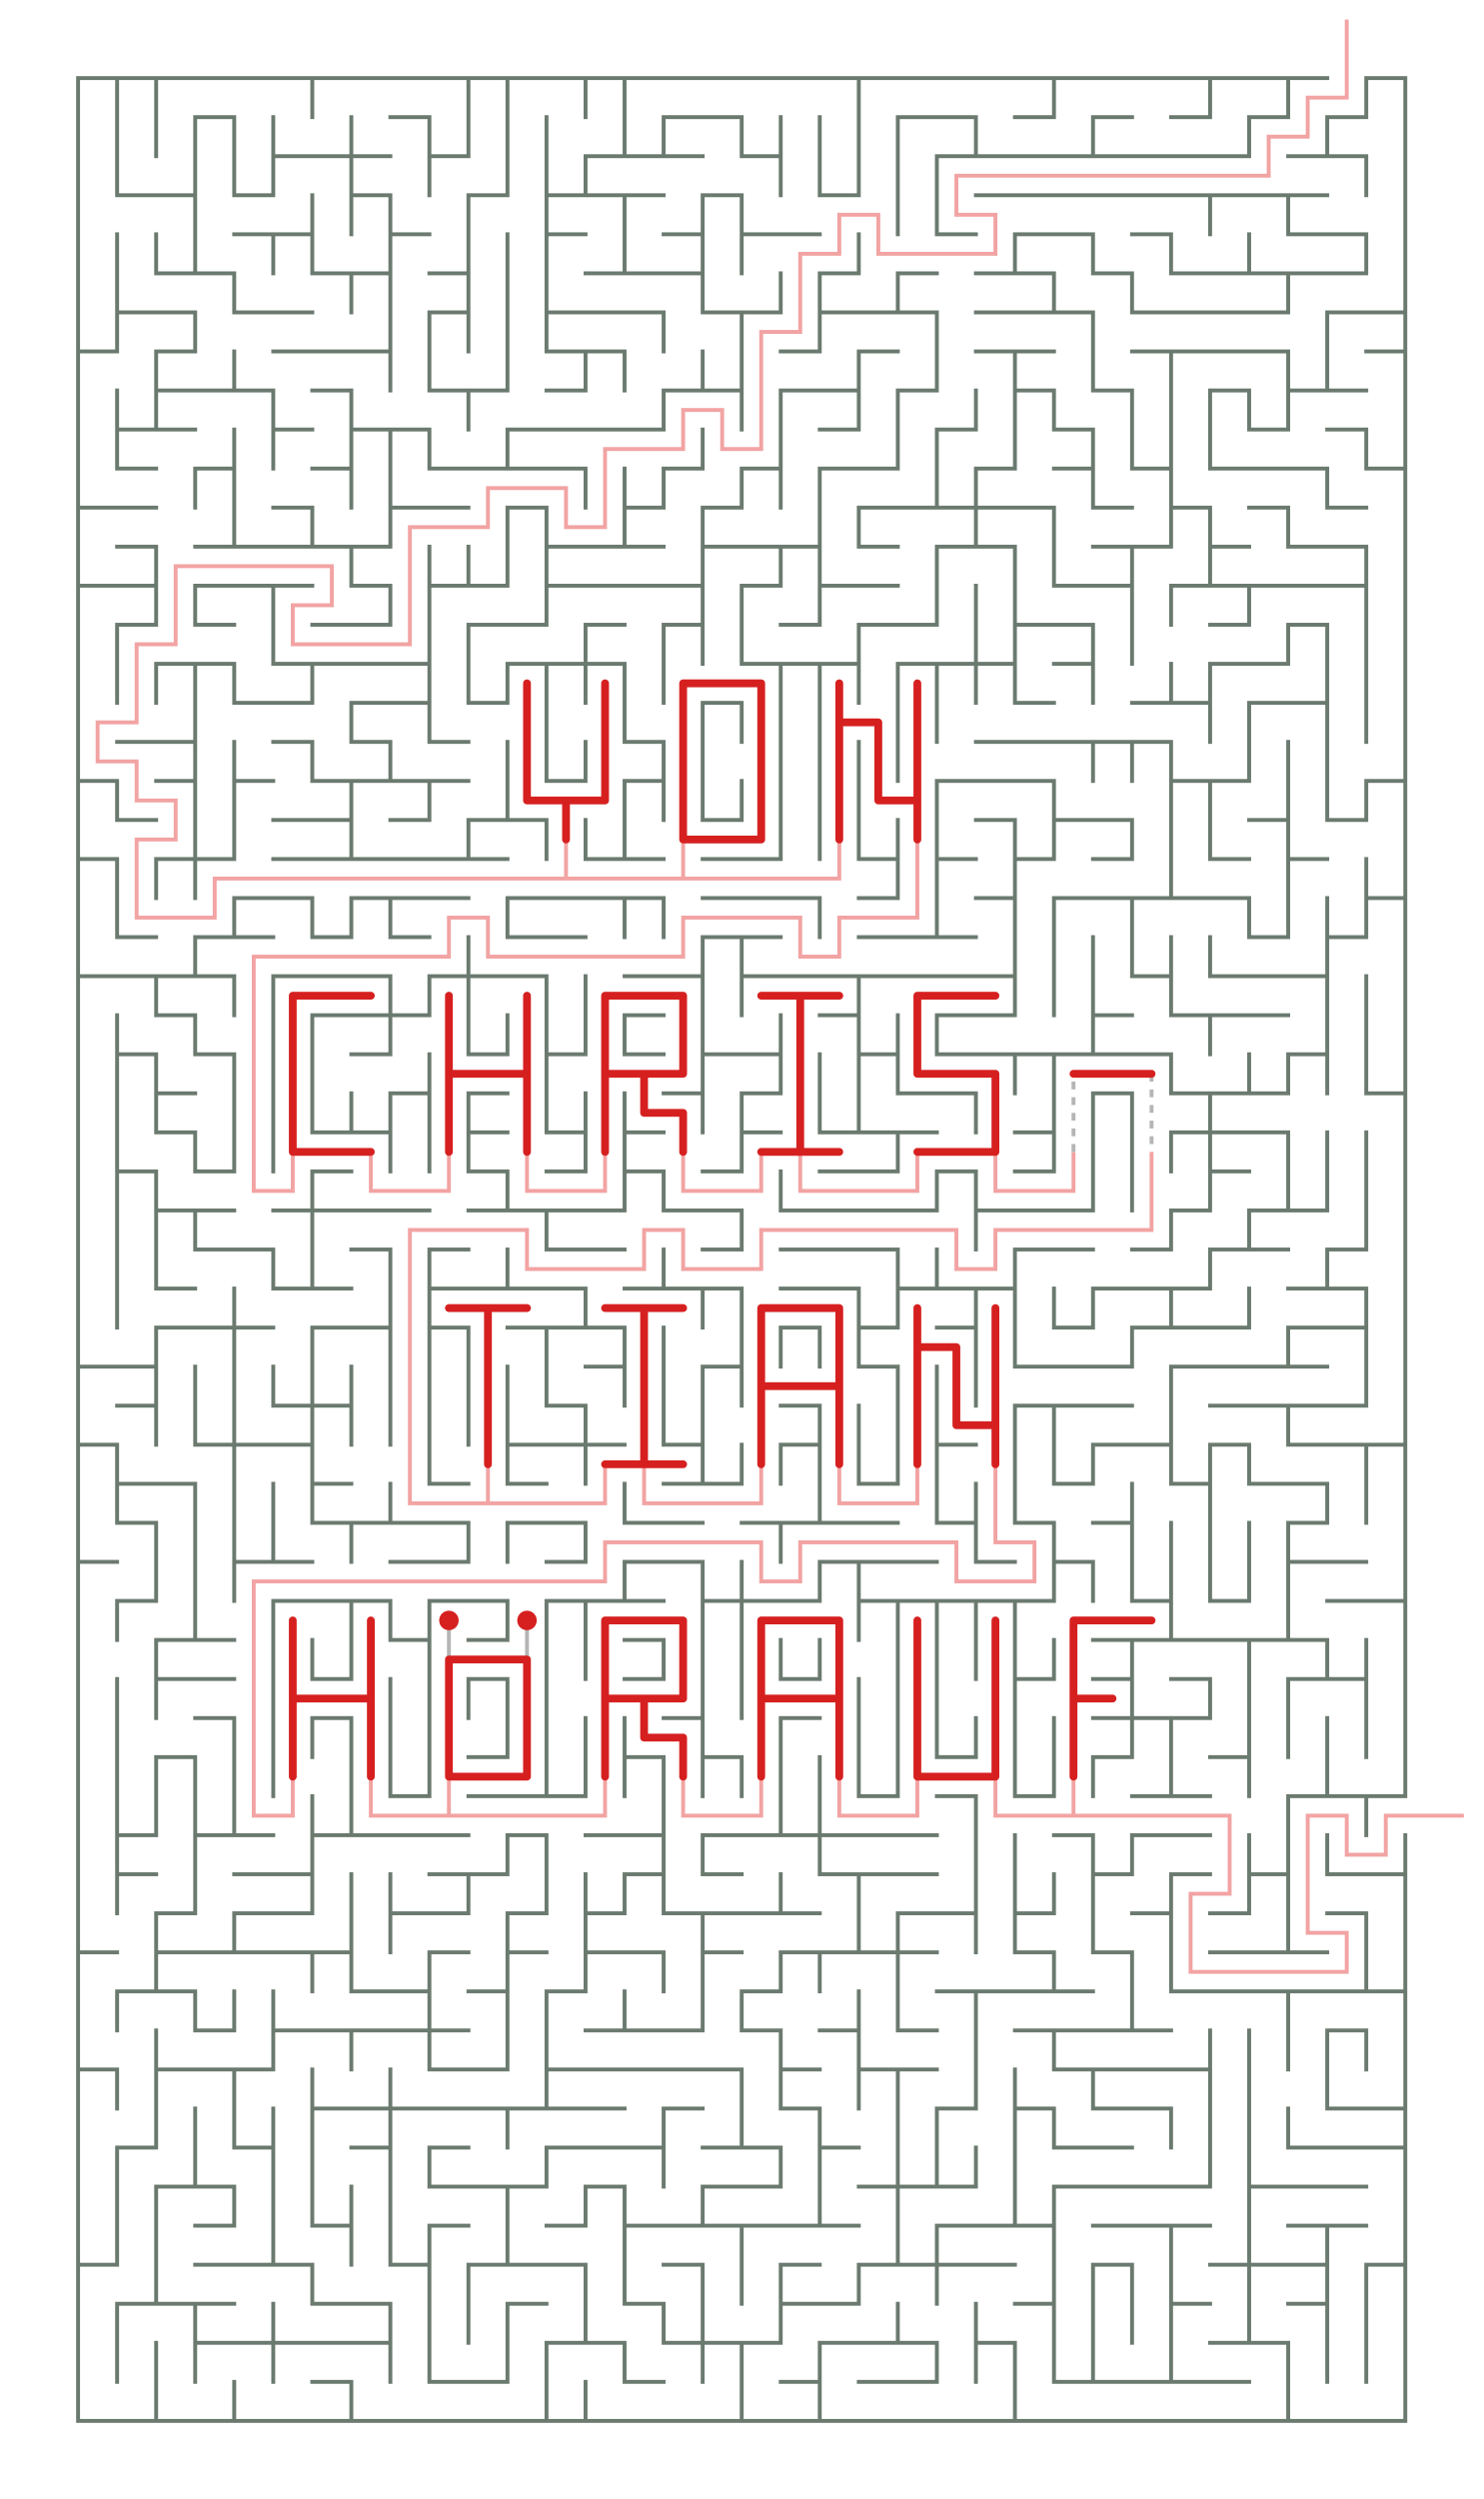
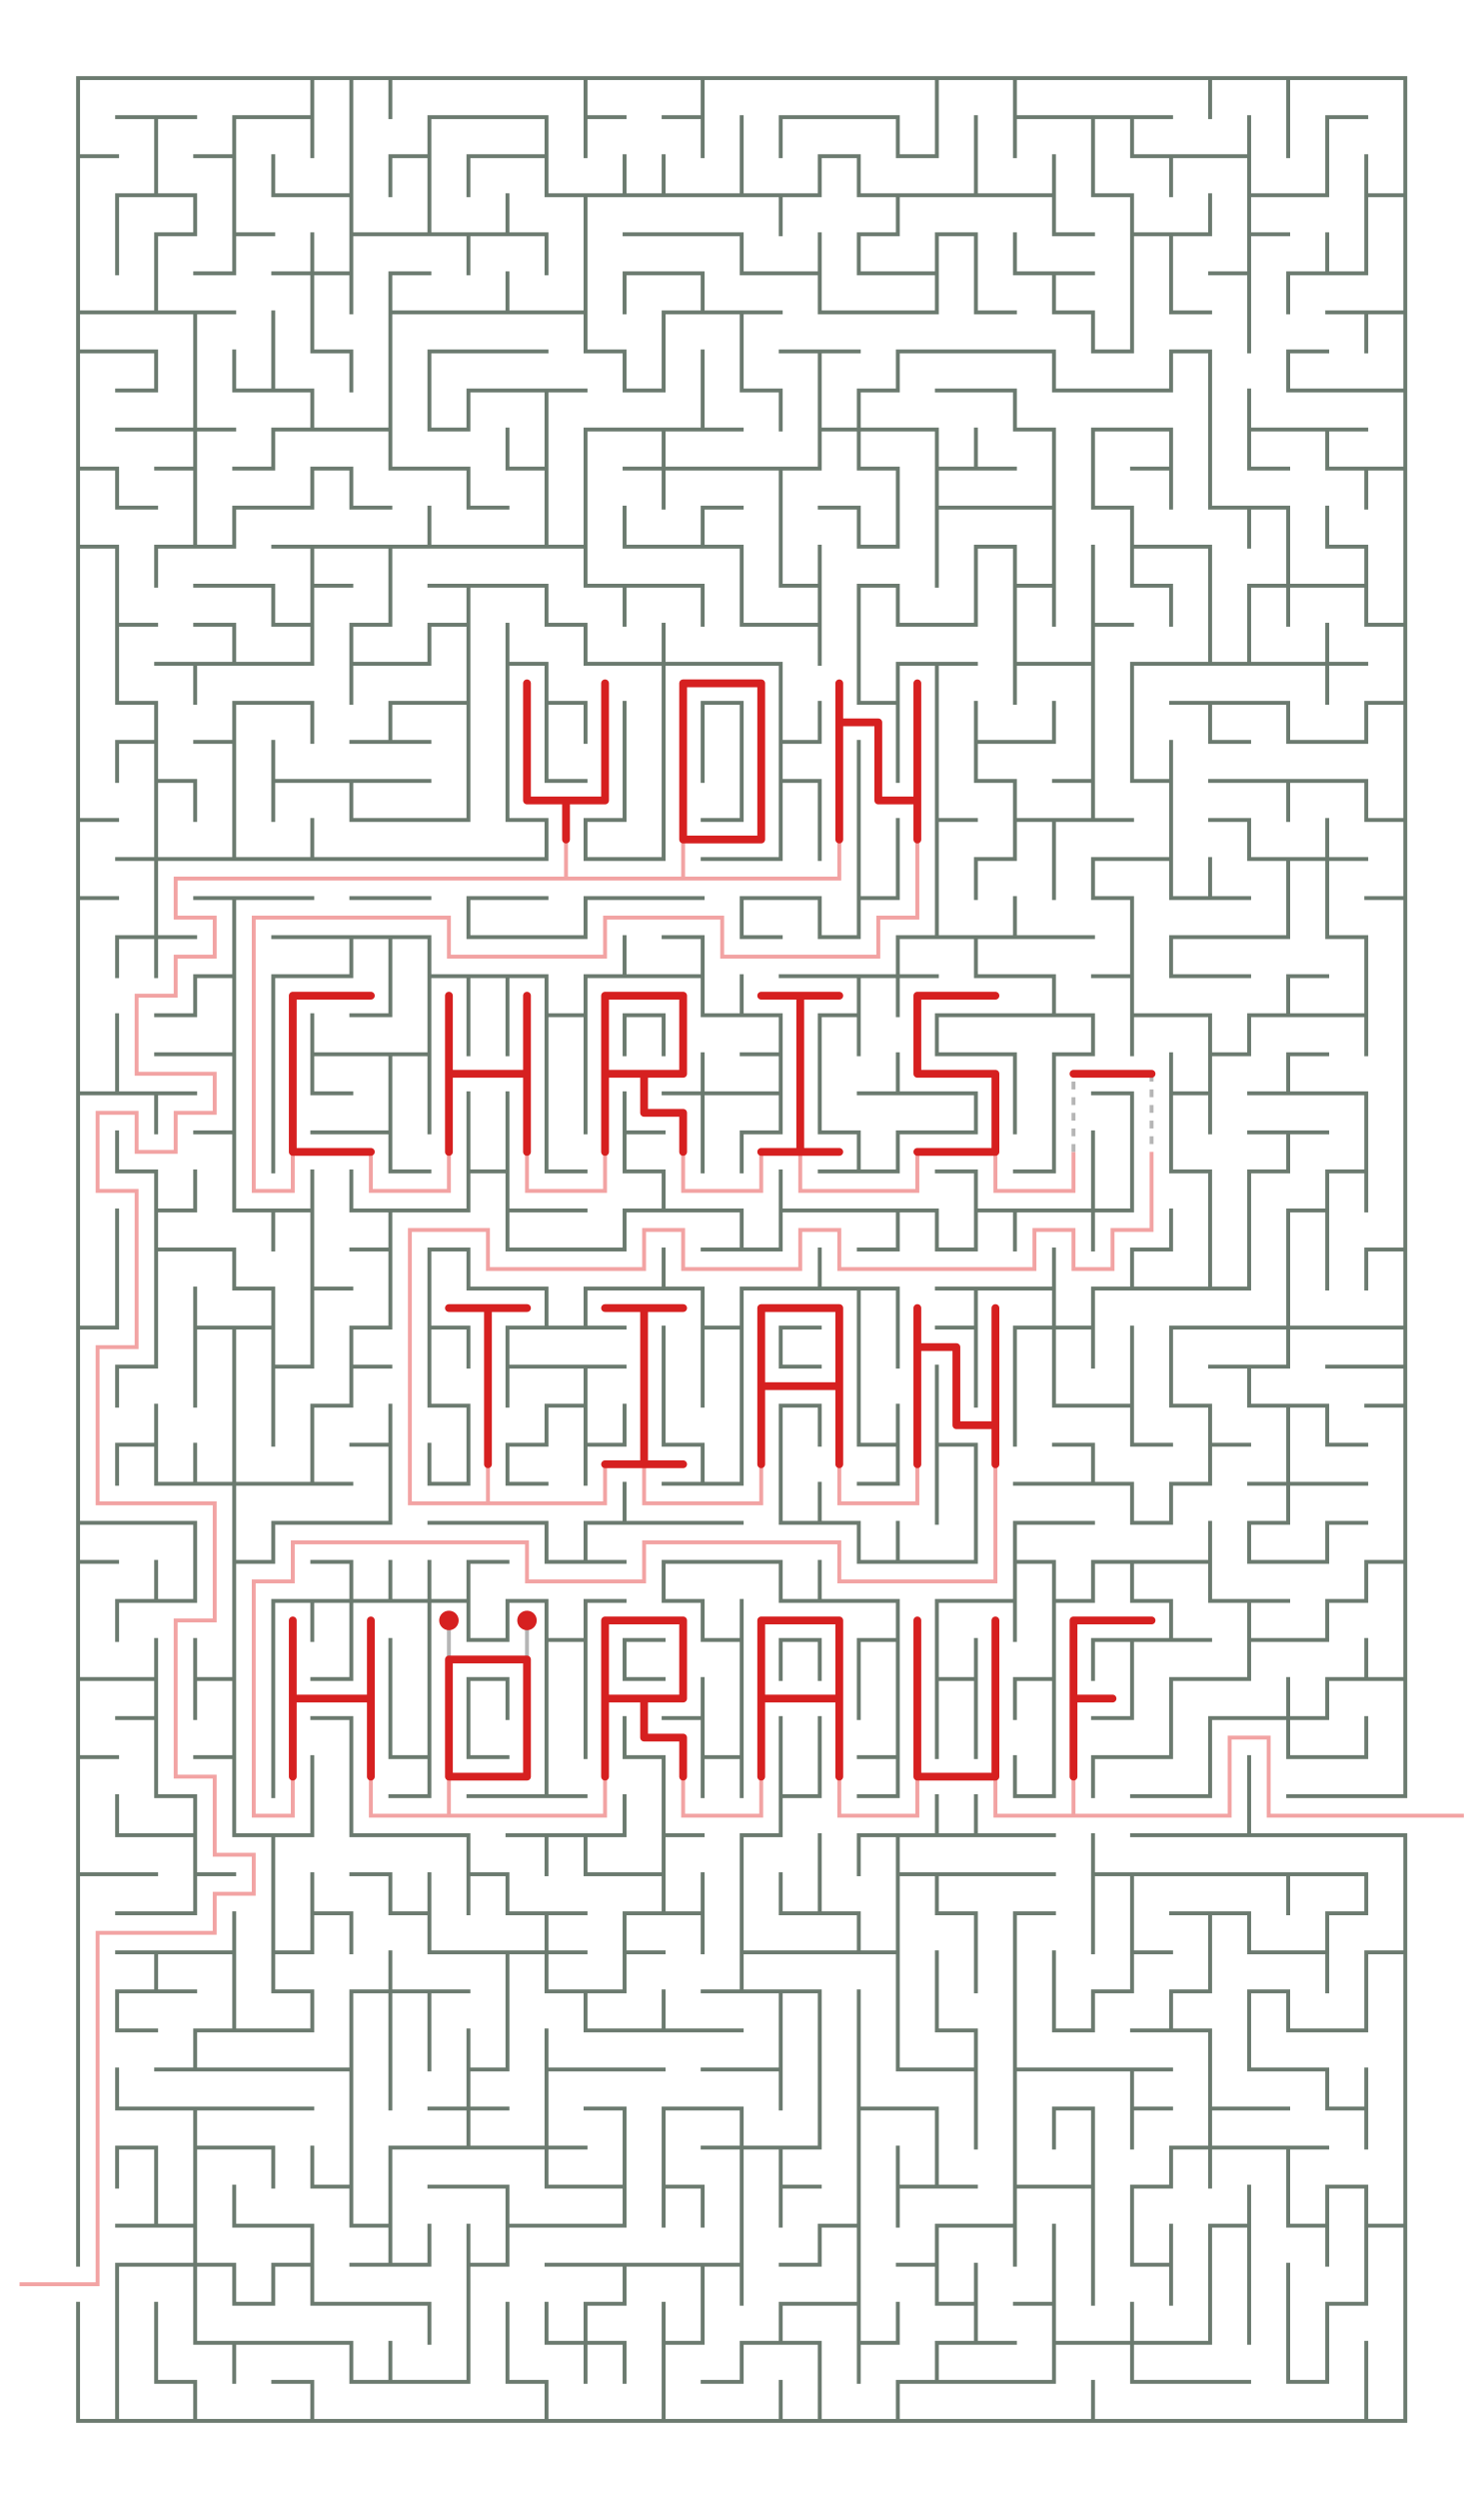
<svg xmlns="http://www.w3.org/2000/svg" viewBox="-20 -20 380 640" width="380" height="640">
  <style>
    .walls { fill: none; stroke: #6b7a6f; stroke-width: 1; stroke-linecap: square; }
    .connector { fill: none; stroke: #f2a3a3; stroke-width: 1; }
    .silent { fill: none; stroke: #b5b5b5; stroke-width: 1; stroke-dasharray: 2 2; }
    .letter { fill: none; stroke: #d62020; stroke-width: 2; stroke-linecap: round; stroke-linejoin: round; }
    .dot { fill: #d62020; }
  </style>
-   <path class="walls" d="M0 0h320M330 0h10M30 10h10M80 10h10M150 10h20M210 10h20M240 10h10M260 10h10M280 10h10M300 10h10M320 10h10M50 20h30M90 20h10M130 20h30M170 20h10M220 20h80M310 20h20M10 30h20M40 30h10M70 30h10M100 30h10M120 30h30M160 30h10M190 30h10M230 30h90M40 40h20M80 40h10M120 40h10M150 40h10M170 40h20M220 40h10M240 40h20M270 40h10M310 40h20M20 50h20M60 50h20M90 50h10M130 50h30M190 50h10M210 50h10M230 50h20M260 50h10M280 50h50M10 60h20M40 60h20M90 60h10M120 60h30M160 60h20M190 60h30M230 60h30M270 60h40M320 60h20M0 70h10M20 70h10M50 70h30M120 70h20M180 70h10M200 70h10M230 70h20M270 70h40M330 70h10M20 80h30M60 80h10M90 80h20M120 80h10M150 80h20M180 80h20M210 80h10M240 80h10M260 80h10M290 80h10M310 80h20M10 90h20M50 90h10M70 90h20M110 90h40M190 90h10M220 90h10M250 90h10M300 90h10M320 90h10M10 100h10M30 100h10M60 100h10M90 100h40M150 100h10M170 100h10M190 100h20M230 100h10M250 100h10M270 100h10M290 100h30M330 100h10M0 110h20M50 110h10M80 110h20M110 110h10M140 110h10M160 110h10M200 110h50M260 110h10M280 110h10M300 110h10M320 110h10M10 120h10M30 120h50M120 120h30M160 120h30M200 120h10M220 120h20M260 120h20M290 120h10M310 120h20M0 130h20M30 130h30M70 130h10M90 130h20M120 130h40M170 130h10M190 130h20M250 130h20M280 130h50M10 140h10M30 140h10M60 140h20M100 140h20M130 140h10M150 140h10M180 140h10M200 140h20M240 140h20M290 140h10M310 140h10M20 150h20M50 150h40M110 150h30M170 150h30M210 150h30M250 150h10M290 150h20M40 160h20M70 160h20M100 160h10M160 160h10M240 160h10M270 160h20M300 160h20M10 170h20M50 170h10M70 170h10M90 170h10M140 170h10M230 170h50M0 180h10M20 180h10M40 180h10M60 180h40M120 180h10M140 180h10M220 180h30M280 180h20M330 180h10M10 190h10M50 190h20M80 190h10M100 190h20M160 190h10M230 190h10M250 190h20M300 190h10M320 190h10M0 200h10M20 200h20M50 200h60M130 200h20M160 200h20M200 200h10M220 200h10M240 200h10M260 200h10M290 200h10M310 200h10M40 210h20M70 210h30M110 210h40M160 210h30M200 210h10M230 210h10M250 210h50M330 210h10M10 220h10M30 220h20M60 220h10M80 220h10M110 220h20M160 220h20M200 220h30M300 220h10M320 220h10M0 230h40M50 230h30M90 230h30M140 230h20M170 230h70M270 230h10M290 230h30M20 240h10M60 240h30M140 240h10M190 240h10M220 240h20M260 240h10M280 240h30M10 250h10M30 250h10M70 250h10M100 250h10M120 250h10M140 250h10M160 250h20M200 250h10M220 250h60M310 250h10M20 260h10M80 260h10M100 260h10M150 260h10M170 260h10M210 260h20M260 260h10M280 260h30M330 260h10M20 270h10M60 270h20M100 270h10M120 270h10M140 270h10M170 270h10M190 270h30M240 270h10M280 270h30M10 280h10M30 280h10M60 280h10M100 280h10M120 280h10M140 280h10M160 280h10M190 280h20M220 280h10M240 280h10M290 280h10M20 290h20M50 290h40M100 290h40M150 290h20M180 290h40M230 290h30M280 290h10M300 290h20M30 300h20M70 300h10M90 300h10M120 300h20M160 300h10M180 300h30M240 300h20M270 300h10M290 300h20M320 300h10M20 310h10M50 310h20M90 310h40M140 310h30M180 310h20M210 310h30M260 310h30M310 310h20M20 320h30M60 320h20M90 320h10M110 320h30M180 320h10M200 320h10M220 320h10M250 320h10M270 320h30M310 320h20M0 330h20M130 330h10M160 330h10M200 330h10M240 330h30M280 330h40M10 340h10M50 340h20M120 340h10M180 340h10M240 340h30M290 340h40M0 350h10M30 350h30M110 350h30M150 350h10M180 350h10M220 350h10M260 350h20M290 350h10M310 350h30M10 360h20M60 360h10M90 360h10M110 360h10M150 360h20M200 360h10M250 360h10M280 360h10M300 360h20M10 370h10M60 370h40M110 370h20M140 370h20M170 370h40M220 370h10M240 370h10M260 370h10M310 370h10M0 380h10M40 380h20M80 380h20M120 380h10M140 380h20M190 380h30M230 380h10M250 380h10M310 380h20M10 390h10M50 390h30M90 390h20M120 390h30M160 390h30M200 390h50M270 390h10M290 390h10M320 390h20M20 400h20M80 400h10M100 400h10M140 400h10M260 400h60M20 410h20M60 410h10M100 410h10M140 410h10M180 410h10M240 410h10M260 410h10M280 410h10M310 410h20M30 420h10M60 420h10M150 420h10M180 420h10M260 420h30M20 430h10M100 430h10M140 430h10M160 430h10M220 430h10M260 430h10M290 430h10M80 440h10M100 440h30M200 440h10M220 440h10M240 440h10M270 440h20M310 440h30M10 450h10M30 450h20M60 450h40M110 450h10M130 450h20M160 450h60M250 450h10M270 450h20M10 460h10M40 460h20M90 460h20M140 460h10M160 460h10M190 460h30M260 460h10M280 460h10M300 460h10M320 460h20M20 470h10M40 470h20M80 470h20M110 470h10M130 470h10M150 470h40M210 470h20M240 470h10M270 470h10M290 470h10M320 470h10M0 480h10M20 480h50M90 480h10M110 480h10M130 480h20M160 480h10M180 480h40M240 480h10M260 480h10M290 480h30M10 490h20M70 490h20M100 490h10M120 490h10M170 490h10M220 490h40M280 490h60M30 500h10M50 500h50M130 500h30M170 500h10M190 500h10M210 500h10M240 500h40M320 500h10M0 510h10M20 510h30M90 510h20M120 510h50M180 510h10M200 510h20M250 510h40M60 520h80M150 520h10M180 520h10M220 520h10M240 520h10M260 520h20M320 520h20M10 530h10M40 530h10M70 530h10M90 530h10M120 530h30M160 530h20M190 530h10M250 530h20M310 530h30M20 540h20M90 540h30M130 540h10M160 540h20M200 540h30M250 540h40M300 540h30M30 550h10M60 550h10M90 550h10M120 550h10M140 550h60M220 550h30M260 550h30M310 550h20M0 560h10M30 560h30M80 560h10M100 560h30M150 560h10M180 560h10M200 560h40M260 560h10M290 560h30M330 560h10M10 570h30M60 570h20M110 570h10M140 570h10M180 570h20M240 570h10M280 570h10M310 570h10M30 580h50M120 580h20M150 580h30M190 580h30M230 580h10M290 580h20M60 590h10M90 590h20M140 590h10M180 590h10M200 590h20M250 590h50M0 600h340M0 0v600M10 0v30M10 40v30M10 80v20M10 140v20M10 180v10M10 200v20M10 240v80M10 350v20M10 390v10M10 410v60M10 490v10M10 510v10M10 530v30M10 570v20M20 0v20M20 40v10M20 70v20M20 120v20M20 150v10M20 200v10M20 230v10M20 250v20M20 280v30M20 320v30M20 370v20M20 400v20M20 430v20M20 470v20M20 500v30M20 540v30M20 580v20M30 10v40M30 60v10M30 100v10M30 130v10M30 150v60M30 220v10M30 240v10M30 270v10M30 290v10M30 330v20M30 360v40M30 430v40M30 490v10M30 520v20M30 570v20M40 10v20M40 50v10M40 70v10M40 90v30M40 150v10M40 170v30M40 210v10M40 230v10M40 250v30M40 310v80M40 420v30M40 470v10M40 490v10M40 510v20M40 540v10M40 590v10M50 10v20M50 40v10M50 80v20M50 130v20M50 230v50M50 300v10M50 330v10M50 360v20M50 390v50M50 490v20M50 520v40M50 570v20M60 0v10M60 30v20M60 110v10M60 150v10M60 170v10M60 210v10M60 240v30M60 280v30M60 320v50M60 400v10M60 420v10M60 440v30M60 480v10M60 510v40M60 560v10M70 10v30M70 50v10M70 80v30M70 120v10M70 160v10M70 180v20M70 210v10M70 260v10M70 330v20M70 370v10M70 390v20M70 420v30M70 460v30M70 500v10M70 540v20M70 590v10M80 30v50M80 90v30M80 130v10M80 170v10M80 210v10M80 230v20M80 260v20M80 300v50M80 360v10M80 390v10M80 410v30M80 460v20M80 510v50M80 570v20M90 10v20M90 60v20M90 90v10M90 120v50M90 180v10M90 230v10M90 250v30M90 300v60M90 390v50M90 480v30M90 530v10M90 550v40M100 0v20M100 30v40M100 80v10M100 120v10M100 140v20M100 190v10M100 220v30M100 260v20M100 320v30M100 370v10M100 410v10M100 460v10M100 560v20M110 0v30M110 40v40M110 90v10M110 110v20M110 150v10M110 170v20M110 210v10M110 240v10M110 280v10M110 300v10M110 330v30M110 370v10M110 390v10M110 410v20M110 450v10M110 470v40M110 520v10M110 540v20M110 570v20M120 10v60M120 110v30M120 150v30M120 190v10M120 230v40M120 290v10M120 320v20M120 390v50M120 450v20M120 490v30M120 530v10M120 580v20M130 0v10M130 20v10M130 70v10M130 100v10M130 140v20M130 170v10M130 190v10M130 230v20M130 260v20M130 310v10M130 340v20M130 370v10M130 390v20M130 420v20M130 460v30M130 540v10M130 560v20M130 590v10M140 0v20M140 30v20M140 70v10M140 100v20M140 150v20M140 180v20M140 210v10M140 240v10M140 260v30M140 320v20M140 360v10M140 380v10M140 420v20M140 460v10M140 490v10M140 540v30M140 580v10M150 10v10M150 60v10M150 80v10M150 100v10M150 140v20M150 170v20M150 210v10M150 280v10M150 300v10M150 320v30M150 400v10M150 430v40M150 480v10M150 520v20M150 570v10M160 30v30M160 70v10M160 90v10M160 110v40M160 160v30M160 220v50M160 310v10M160 330v30M160 380v60M160 450v10M160 470v30M160 540v10M160 560v30M170 10v10M170 30v20M170 60v30M170 100v10M170 130v20M170 160v10M170 180v10M170 220v20M170 260v20M170 290v10M170 310v30M170 350v10M170 380v40M170 430v10M170 490v10M170 510v20M170 550v20M170 580v20M180 10v20M180 50v10M180 80v30M180 120v10M180 150v50M180 240v20M180 280v10M180 320v10M180 350v10M180 370v10M180 400v10M180 420v30M180 460v10M180 480v10M180 500v20M180 530v10M180 560v20M190 10v20M190 50v20M190 100v40M190 150v50M190 210v10M190 250v20M190 320v10M190 340v30M190 380v10M190 400v10M190 430v30M190 480v10M190 520v30M190 580v20M200 0v30M200 40v10M200 70v20M200 110v10M200 140v20M200 170v30M200 230v40M200 310v20M200 340v20M200 380v20M200 410v30M200 460v20M200 490v30M200 560v10M210 10v30M210 50v10M210 80v20M210 150v30M210 190v20M210 240v20M210 270v10M210 300v20M210 330v30M210 390v50M210 470v30M210 510v50M210 570v10M220 20v20M220 60v20M220 90v20M220 120v20M220 150v20M220 180v40M220 240v10M220 280v10M220 300v10M220 330v40M220 390v40M220 520v20M220 550v20M220 580v10M230 10v10M230 80v10M230 100v20M230 130v30M230 260v10M230 280v20M230 310v30M230 360v20M230 390v20M230 420v10M230 440v40M230 490v30M230 530v10M230 570v20M240 40v10M240 70v30M240 120v40M240 190v50M240 250v10M240 300v30M240 340v30M240 390v50M240 450v30M240 510v40M240 580v20M250 0v10M250 50v10M250 80v10M250 110v20M250 180v20M250 210v30M250 250v30M250 310v10M250 340v20M250 370v20M250 400v10M250 420v20M250 460v10M250 480v10M250 500v10M250 520v10M250 540v50M260 10v10M260 40v10M260 60v20M260 90v20M260 140v20M260 170v10M260 220v30M260 260v30M260 310v10M260 350v10M260 380v10M260 430v10M260 450v30M260 510v10M260 560v30M270 50v10M270 80v20M270 120v30M270 170v10M270 190v10M270 210v20M270 260v30M270 320v10M270 360v30M270 400v30M270 450v10M270 480v20M270 560v20M280 40v10M280 70v50M280 130v10M280 150v10M280 170v40M280 220v20M280 250v10M280 270v10M280 290v10M280 310v10M280 330v30M280 370v30M280 420v20M280 460v30M280 520v10M280 550v40M290 0v10M290 30v10M290 80v20M290 110v20M290 150v20M290 180v20M290 220v10M290 240v10M290 260v30M290 300v10M290 350v40M290 410v10M290 500v40M300 10v10M300 40v10M300 80v10M300 130v10M300 160v20M300 210v10M300 250v10M300 290v10M300 310v10M300 350v10M300 370v20M300 400v40M300 450v20M300 500v80M310 0v10M310 30v10M310 50v10M310 70v20M310 110v10M310 140v10M310 170v50M310 250v10M310 270v20M310 320v10M310 340v10M310 370v30M310 410v20M310 440v40M310 490v20M310 520v10M310 580v20M320 10v10M320 60v20M320 100v10M320 140v50M320 210v50M320 270v20M320 300v10M320 360v10M320 400v10M320 420v20M320 450v10M320 500v20M320 550v40M330 0v10M330 20v10M330 40v10M330 90v10M330 120v50M330 180v10M330 200v20M330 230v30M330 270v30M330 310v30M330 350v20M330 400v30M330 440v10M330 470v20M330 500v10M330 560v30M340 0v440M340 450v150" />
-   <path class="connector" d="M325 -15L325 -5L325 5L315 5L315 15L305 15L305 25L295 25L285 25L275 25L265 25L255 25L245 25L235 25L225 25L225 35L235 35L235 45L225 45L215 45L205 45L205 35L195 35L195 45L185 45L185 55L185 65L175 65L175 75L175 85L175 95L165 95L165 85L155 85L155 95L145 95L135 95L135 105L135 115L125 115L125 105L115 105L105 105L105 115L95 115L85 115L85 125L85 135L85 145L75 145L65 145L55 145L55 135L65 135L65 125L55 125L45 125L35 125L25 125L25 135L25 145L15 145L15 155L15 165L5 165L5 175L15 175L15 185L25 185L25 195L15 195L15 205L15 215L25 215L35 215L35 205L45 205L55 205L65 205L75 205L85 205L95 205L105 205L115 205L125 205L125 195M125 195L125 205L135 205L145 205L155 205L155 195M155 195L155 205L165 205L175 205L185 205L195 205L195 195M215 195L215 205L215 215L205 215L195 215L195 225L185 225L185 215L175 215L165 215L155 215L155 225L145 225L135 225L125 225L115 225L105 225L105 215L95 215L95 225L85 225L75 225L65 225L55 225L45 225L45 235L45 245L45 255L45 265L45 275L45 285L55 285L55 275M75 275L75 285L85 285L95 285L95 275M115 275L115 285L125 285L135 285L135 275M155 275L155 285L165 285L175 285L175 275M185 275L185 285L195 285L205 285L215 285L215 275M235 275L235 285L245 285L255 285L255 275M275 275L275 285L275 295L265 295L255 295L245 295L235 295L235 305L225 305L225 295L215 295L205 295L195 295L185 295L175 295L175 305L165 305L155 305L155 295L145 295L145 305L135 305L125 305L115 305L115 295L105 295L95 295L85 295L85 305L85 315L85 325L85 335L85 345L85 355L85 365L95 365L105 365L105 355M105 355L105 365L115 365L125 365L135 365L135 355M145 355L145 365L155 365L165 365L175 365L175 355M195 355L195 365L205 365L215 365L215 355M235 355L235 365L235 375L245 375L245 385L235 385L225 385L225 375L215 375L205 375L195 375L185 375L185 385L175 385L175 375L165 375L155 375L145 375L135 375L135 385L125 385L115 385L105 385L95 385L85 385L75 385L65 385L55 385L45 385L45 395L45 405L45 415L45 425L45 435L45 445L55 445L55 435M75 435L75 445L85 445L95 445L95 435M95 435L95 445L105 445L115 445L125 445L135 445L135 435M155 435L155 445L165 445L175 445L175 435M195 435L195 445L205 445L215 445L215 435M235 435L235 445L245 445L255 445L255 435M255 435L255 445L265 445L275 445L285 445L295 445L295 455L295 465L285 465L285 475L285 485L295 485L305 485L315 485L325 485L325 475L315 475L315 465L315 455L315 445L325 445L325 455L335 455L335 445L345 445L355 445" />
+   <path class="walls" d="M0 0h340M10 10h20M40 10h20M90 10h30M130 10h10M150 10h10M180 10h30M240 10h40M320 10h10M0 20h10M30 20h10M80 20h10M100 20h20M190 20h10M210 20h10M270 20h30M10 30h20M50 30h20M120 30h70M200 30h50M260 30h10M300 30h20M330 30h10M20 40h10M40 40h10M70 40h50M140 40h30M200 40h10M220 40h10M250 40h10M270 40h20M300 40h10M30 50h10M50 50h20M80 50h10M140 50h20M170 50h20M200 50h20M240 50h20M290 50h10M310 50h20M0 60h40M80 60h50M150 60h30M190 60h30M230 60h10M250 60h10M280 60h10M320 60h20M0 70h20M60 70h10M90 70h30M130 70h10M180 70h20M210 70h40M260 70h10M280 70h10M310 70h10M10 80h10M40 80h20M100 80h30M140 80h10M170 80h10M200 80h10M220 80h20M250 80h30M310 80h30M10 90h30M50 90h30M90 90h10M130 90h40M190 90h30M240 90h10M260 90h20M300 90h30M0 100h10M20 100h10M40 100h10M60 100h10M80 100h20M110 100h10M140 100h50M200 100h10M220 100h20M270 100h10M300 100h10M320 100h20M10 110h10M40 110h20M70 110h10M100 110h10M160 110h10M190 110h10M220 110h30M260 110h10M290 110h20M0 120h10M20 120h20M50 120h80M140 120h30M200 120h10M230 120h10M270 120h20M320 120h10M30 130h20M60 130h10M90 130h30M130 130h30M180 130h10M200 130h10M240 130h10M270 130h10M300 130h30M10 140h10M30 140h10M50 140h10M70 140h10M90 140h10M120 140h10M170 140h20M210 140h20M260 140h10M330 140h10M20 150h40M70 150h20M110 150h10M130 150h50M210 150h20M240 150h20M270 150h60M10 160h10M40 160h20M80 160h20M120 160h10M160 160h10M200 160h10M280 160h30M330 160h10M10 170h10M30 170h10M70 170h20M180 170h10M230 170h20M290 170h10M310 170h20M20 180h10M50 180h40M120 180h10M180 180h10M230 180h10M250 180h10M270 180h10M290 180h40M0 190h10M70 190h30M110 190h10M130 190h10M160 190h10M220 190h10M240 190h30M290 190h10M330 190h10M10 200h110M130 200h20M160 200h20M230 200h10M260 200h20M300 200h30M0 210h10M30 210h30M70 210h20M100 210h20M130 210h30M170 210h20M200 210h10M260 210h10M280 210h20M330 210h10M10 220h20M50 220h40M100 220h30M150 220h10M170 220h10M190 220h10M210 220h50M280 220h30M320 220h10M30 230h10M50 230h20M90 230h30M130 230h30M180 230h40M230 230h20M260 230h10M280 230h20M310 230h10M20 240h10M70 240h10M120 240h10M140 240h10M160 240h20M190 240h10M220 240h40M270 240h20M300 240h30M20 250h20M60 250h30M170 250h10M220 250h20M250 250h10M290 250h10M310 250h10M0 260h30M60 260h10M150 260h30M200 260h30M260 260h10M280 260h10M300 260h30M30 270h10M60 270h20M140 270h10M170 270h10M190 270h10M210 270h20M300 270h20M10 280h10M80 280h10M100 280h10M120 280h10M140 280h10M190 280h20M220 280h10M240 280h10M280 280h10M300 280h10M320 280h10M20 290h10M40 290h20M70 290h30M110 290h20M140 290h30M180 290h40M230 290h40M310 290h10M20 300h20M70 300h10M90 300h10M110 300h30M160 300h20M200 300h10M220 300h10M270 300h10M330 300h10M40 310h10M60 310h10M100 310h20M130 310h30M170 310h40M220 310h30M260 310h40M0 320h10M30 320h20M70 320h10M90 320h10M110 320h30M160 320h10M180 320h10M220 320h10M240 320h20M280 320h60M10 330h10M50 330h10M70 330h10M110 330h30M180 330h10M290 330h20M320 330h20M60 340h10M90 340h10M120 340h10M180 340h10M250 340h20M280 340h10M300 340h20M330 340h10M10 350h10M70 350h10M110 350h10M130 350h10M150 350h10M200 350h10M220 350h10M250 350h10M270 350h10M290 350h10M320 350h10M20 360h50M90 360h10M110 360h10M150 360h20M200 360h10M240 360h30M280 360h10M300 360h30M0 370h30M50 370h30M90 370h30M130 370h40M180 370h20M240 370h20M270 370h10M300 370h10M320 370h10M0 380h10M40 380h10M60 380h10M100 380h10M120 380h20M150 380h30M200 380h30M240 380h10M260 380h30M300 380h20M330 380h10M10 390h20M50 390h50M110 390h10M130 390h10M150 390h10M180 390h30M220 390h20M250 390h10M270 390h10M290 390h20M320 390h10M100 400h10M120 400h10M140 400h10M160 400h10M180 400h10M200 400h10M260 400h30M300 400h20M0 410h20M30 410h10M60 410h10M100 410h10M140 410h10M220 410h10M240 410h10M280 410h20M320 410h20M10 420h10M60 420h10M150 420h10M260 420h10M290 420h30M0 430h10M30 430h10M80 430h10M100 430h10M140 430h10M160 430h10M200 430h10M260 430h20M310 430h20M20 440h10M80 440h10M100 440h30M180 440h10M200 440h10M240 440h10M270 440h20M310 440h30M10 450h20M40 450h20M70 450h30M110 450h30M150 450h10M170 450h10M200 450h50M270 450h70M0 460h20M30 460h10M70 460h10M100 460h10M130 460h20M210 460h40M260 460h70M10 470h20M60 470h10M80 470h10M110 470h20M140 470h20M180 470h20M220 470h10M240 470h10M280 470h20M320 470h10M10 480h30M50 480h10M90 480h40M140 480h10M170 480h40M270 480h10M300 480h20M330 480h10M10 490h20M50 490h10M70 490h30M120 490h20M160 490h30M260 490h10M280 490h10M300 490h10M10 500h10M30 500h30M130 500h40M220 500h10M250 500h10M270 500h20M310 500h20M20 510h50M100 510h10M120 510h30M160 510h20M210 510h20M240 510h40M300 510h20M10 520h50M90 520h20M130 520h10M150 520h20M200 520h20M250 520h10M270 520h10M290 520h20M320 520h10M10 530h10M30 530h20M80 530h50M160 530h30M280 530h40M60 540h10M90 540h20M120 540h20M150 540h10M180 540h10M210 540h20M240 540h20M270 540h10M320 540h10M10 550h20M40 550h20M70 550h10M110 550h30M190 550h10M220 550h20M290 550h10M310 550h10M330 550h10M10 560h30M50 560h10M70 560h20M100 560h10M120 560h50M180 560h10M210 560h10M270 560h10M40 570h10M60 570h30M130 570h10M180 570h20M220 570h10M240 570h10M320 570h10M30 580h40M120 580h20M150 580h10M170 580h20M200 580h10M220 580h20M250 580h40M20 590h10M50 590h10M70 590h30M110 590h10M160 590h10M210 590h40M270 590h30M310 590h10M0 600h340M0 0v560M0 570v30M10 30v20M10 100v10M10 120v40M10 170v10M10 220v10M10 240v20M10 270v10M10 290v30M10 330v10M10 350v10M10 390v10M10 440v10M10 490v10M10 510v10M10 530v10M10 560v40M20 10v20M20 40v20M20 70v10M20 120v10M20 160v70M20 260v10M20 280v50M20 340v20M20 380v10M20 400v40M20 480v10M20 530v20M20 570v20M30 30v10M30 60v60M30 150v10M30 180v10M30 230v10M30 280v10M30 310v30M30 350v10M30 370v20M30 400v20M30 440v30M30 500v10M30 520v60M30 590v10M40 10v40M40 70v10M40 110v10M40 140v10M40 160v40M40 210v80M40 300v10M40 320v130M40 470v30M40 540v10M40 560v10M40 580v10M50 20v10M50 60v20M50 90v10M50 130v10M50 170v20M50 230v50M50 290v10M50 310v40M50 370v10M50 390v50M50 450v40M50 530v10M50 560v10M60 0v20M60 40v30M60 80v10M60 100v10M60 120v30M60 160v10M60 190v10M60 240v20M60 280v50M60 340v20M60 390v10M60 430v20M60 460v20M60 490v10M60 530v10M60 550v20M60 590v10M70 0v60M70 70v10M70 100v10M70 140v20M70 180v10M70 220v10M70 280v10M70 320v20M70 380v30M70 420v30M70 470v10M70 490v60M70 580v10M80 0v10M80 20v10M80 50v50M80 120v20M80 160v10M80 220v20M80 250v30M80 290v30M80 340v30M80 380v10M80 400v30M80 460v10M80 480v40M80 530v30M80 580v10M90 10v30M90 70v20M90 110v10M90 140v10M90 220v50M90 300v40M90 350v10M90 380v60M90 460v20M90 490v20M90 550v10M90 570v10M100 20v10M100 40v10M100 80v10M100 100v10M100 130v60M100 210v10M100 230v20M100 260v30M100 300v10M100 320v10M100 340v20M100 380v20M100 410v20M100 450v20M100 500v30M100 550v40M110 30v10M110 50v10M110 90v10M110 140v50M110 230v20M110 260v40M110 320v20M110 350v10M110 390v10M110 410v10M110 460v10M110 480v30M110 540v20M110 570v20M120 10v20M120 40v10M120 80v40M120 130v10M120 150v30M120 190v10M120 230v50M120 310v10M120 340v10M120 370v10M120 390v50M120 450v10M120 470v20M120 500v40M120 570v10M120 590v10M130 0v20M130 30v40M130 90v40M130 140v10M130 160v10M130 190v10M130 210v10M130 230v40M130 310v10M130 330v30M130 370v10M130 390v40M130 450v10M130 490v10M130 570v20M140 20v10M140 50v10M140 70v10M140 110v10M140 130v10M140 160v30M140 220v10M140 240v10M140 260v20M140 290v10M140 340v10M140 360v10M140 400v10M140 420v10M140 440v10M140 470v20M140 520v30M140 560v10M140 580v10M150 20v10M150 60v20M150 90v20M150 140v60M150 240v10M150 280v10M150 300v10M150 320v30M150 380v10M150 430v40M150 490v10M150 520v30M150 570v30M160 0v20M160 50v10M160 70v20M160 110v10M160 130v10M160 160v20M160 220v20M160 250v30M160 310v30M160 350v10M160 390v10M160 410v30M160 460v20M160 540v10M160 560v20M170 10v20M170 40v10M170 60v20M170 120v20M170 160v30M170 210v10M170 230v10M170 270v10M170 290v10M170 310v50M170 390v50M170 450v40M170 520v50M170 580v10M180 10v10M180 30v10M180 80v10M180 100v30M180 150v50M180 240v30M180 280v20M180 320v10M180 340v30M180 380v10M180 400v10M180 420v30M180 460v10M180 490v30M180 530v20M180 570v10M180 590v10M190 20v10M190 40v20M190 70v30M190 120v30M190 160v10M190 180v20M190 210v10M190 240v30M190 300v10M190 340v10M190 360v10M190 380v10M190 400v10M190 420v20M190 450v20M190 490v40M190 550v10M190 580v20M200 20v10M200 40v10M200 80v20M200 110v10M200 130v30M200 170v50M200 230v20M200 270v10M200 310v40M200 370v10M200 400v20M200 450v10M200 470v10M200 490v100M210 10v10M210 30v10M210 70v10M210 100v20M210 130v10M210 150v30M210 190v20M210 220v20M210 250v10M210 270v10M210 290v10M210 310v20M210 340v20M210 370v10M210 390v50M210 450v60M210 530v20M210 570v10M210 590v10M220 0v20M220 40v20M220 90v40M220 150v70M220 240v10M220 290v10M220 330v40M220 390v40M220 440v10M220 460v10M220 480v20M220 520v20M220 550v20M220 580v10M230 10v20M230 40v20M230 90v10M230 120v20M230 160v20M230 200v10M230 220v10M230 260v10M230 280v20M230 310v30M230 350v30M230 400v30M230 440v10M230 470v20M230 500v30M230 560v20M240 0v20M240 40v10M240 80v10M240 120v40M240 180v20M240 210v10M240 250v20M240 290v10M240 320v30M240 370v30M240 410v10M240 430v10M240 470v90M250 20v20M250 50v10M250 70v10M250 90v50M250 160v10M250 190v20M250 230v10M250 250v30M250 300v40M250 380v60M250 480v20M250 520v10M250 550v40M260 10v20M260 60v10M260 90v20M260 120v70M260 200v10M260 240v10M260 270v30M260 310v20M260 350v10M260 380v10M260 400v10M260 430v10M260 450v30M260 490v10M260 520v50M260 590v10M270 10v10M270 30v40M270 110v20M270 150v30M270 210v40M270 260v30M270 300v10M270 320v30M270 360v10M270 380v10M270 400v20M270 460v30M270 510v20M270 540v20M270 570v20M280 20v10M280 40v20M280 70v10M280 90v20M280 130v10M280 170v40M280 220v10M280 250v30M280 290v10M280 320v20M280 360v10M280 390v10M280 410v20M280 490v10M280 530v10M280 550v20M290 0v10M290 30v10M290 70v40M290 120v30M290 160v10M290 200v10M290 240v30M290 280v30M290 340v20M290 370v20M290 420v20M290 470v20M290 500v40M290 550v30M300 10v60M300 80v20M300 110v10M300 130v20M300 190v10M300 240v10M300 280v30M300 330v10M300 370v10M300 390v20M300 430v20M300 470v10M300 490v20M300 540v40M310 0v20M310 50v10M310 70v10M310 110v30M310 160v10M310 180v10M310 200v20M310 230v10M310 250v10M310 270v10M310 290v40M310 340v30M310 410v20M310 460v10M310 490v10M310 530v20M310 560v30M320 10v20M320 40v10M320 90v10M320 110v10M320 140v20M320 190v30M320 280v30M320 340v10M320 370v10M320 390v10M320 410v10M320 470v20M320 510v10M320 540v20M320 570v20M330 20v30M330 60v10M330 100v10M330 120v20M330 160v10M330 180v10M330 220v30M330 260v30M330 300v10M330 380v10M330 400v10M330 420v10M330 460v10M330 480v20M330 510v20M330 540v30M330 580v20M340 0v440M340 450v150" />
+   <path class="connector" d="M-15 565L-5 565L5 565L5 555L5 545L5 535L5 525L5 515L5 505L5 495L5 485L5 475L15 475L25 475L35 475L35 465L45 465L45 455L35 455L35 445L35 435L25 435L25 425L25 415L25 405L25 395L35 395L35 385L35 375L35 365L25 365L15 365L5 365L5 355L5 345L5 335L5 325L15 325L15 315L15 305L15 295L15 285L5 285L5 275L5 265L15 265L15 275L25 275L25 265L35 265L35 255L25 255L15 255L15 245L15 235L25 235L25 225L35 225L35 215L25 215L25 205L35 205L45 205L55 205L65 205L75 205L85 205L95 205L105 205L115 205L125 205L125 195M125 195L125 205L135 205L145 205L155 205L155 195M155 195L155 205L165 205L175 205L185 205L195 205L195 195M215 195L215 205L215 215L205 215L205 225L195 225L185 225L175 225L165 225L165 215L155 215L145 215L135 215L135 225L125 225L115 225L105 225L95 225L95 215L85 215L75 215L65 215L55 215L45 215L45 225L45 235L45 245L45 255L45 265L45 275L45 285L55 285L55 275M75 275L75 285L85 285L95 285L95 275M115 275L115 285L125 285L135 285L135 275M155 275L155 285L165 285L175 285L175 275M185 275L185 285L195 285L205 285L215 285L215 275M235 275L235 285L245 285L255 285L255 275M275 275L275 285L275 295L265 295L265 305L255 305L255 295L245 295L245 305L235 305L225 305L215 305L205 305L195 305L195 295L185 295L185 305L175 305L165 305L155 305L155 295L145 295L145 305L135 305L125 305L115 305L105 305L105 295L95 295L85 295L85 305L85 315L85 325L85 335L85 345L85 355L85 365L95 365L105 365L105 355M105 355L105 365L115 365L125 365L135 365L135 355M145 355L145 365L155 365L165 365L175 365L175 355M195 355L195 365L205 365L215 365L215 355M235 355L235 365L235 375L235 385L225 385L215 385L205 385L195 385L195 375L185 375L175 375L165 375L155 375L145 375L145 385L135 385L125 385L115 385L115 375L105 375L95 375L85 375L75 375L65 375L55 375L55 385L45 385L45 395L45 405L45 415L45 425L45 435L45 445L55 445L55 435M75 435L75 445L85 445L95 445L95 435M95 435L95 445L105 445L115 445L125 445L135 445L135 435M155 435L155 445L165 445L175 445L175 435M195 435L195 445L205 445L215 445L215 435M235 435L235 445L245 445L255 445L255 435M255 435L255 445L265 445L275 445L285 445L295 445L295 435L295 425L305 425L305 435L305 445L315 445L325 445L335 445L345 445L355 445" />
  <path class="silent" d="M255 275L255 265L255 255M275 255L275 265L275 275M95 405L95 395L95 405M115 405L115 395L115 405" />
  <path class="letter" d="M125 195L125 185L115 185L115 175L115 165L115 155L115 165L115 175L115 185L125 185L135 185L135 175L135 165L135 155L135 165L135 175L135 185L125 185L125 195M155 195L155 185L155 175L155 165L155 155L165 155L175 155L175 165L175 175L175 185L175 195L165 195L155 195M195 195L195 185L195 175L195 165L195 155L195 165L205 165L205 175L205 185L215 185L215 175L215 165L215 155L215 165L215 175L215 185L215 195M55 275L55 265L55 255L55 245L55 235L65 235L75 235L65 235L55 235L55 245L55 255L55 265L55 275L65 275L75 275M95 275L95 265L95 255L95 245L95 235L95 245L95 255L105 255L115 255L115 245L115 235L115 245L115 255L115 265L115 275M135 275L135 265L135 255L135 245L135 235L145 235L155 235L155 245L155 255L145 255L135 255L145 255L145 265L155 265L155 275M175 275L185 275L195 275L185 275L185 265L185 255L185 245L185 235L175 235L185 235L195 235L185 235L185 245L185 255L185 265L185 275M215 275L225 275L235 275L235 265L235 255L225 255L215 255L215 245L215 235L225 235L235 235L225 235L215 235L215 245L215 255L225 255L235 255L235 265L235 275M255 255L265 255L275 255M105 355L105 345L105 335L105 325L105 315L95 315L105 315L115 315L105 315L105 325L105 335L105 345L105 355M135 355L145 355L155 355L145 355L145 345L145 335L145 325L145 315L135 315L145 315L155 315L145 315L145 325L145 335L145 345L145 355M175 355L175 345L175 335L175 325L175 315L185 315L195 315L195 325L195 335L185 335L175 335L185 335L195 335L195 345L195 355M215 355L215 345L215 335L215 325L215 315L215 325L225 325L225 335L225 345L235 345L235 335L235 325L235 315L235 325L235 335L235 345L235 355M55 435L55 425L55 415L55 405L55 395L55 405L55 415L65 415L75 415L75 405L75 395L75 405L75 415L75 425L75 435M95 435L95 425L95 415L95 405M95 405L105 405L115 405M115 405L115 415L115 425L115 435L105 435L95 435M135 435L135 425L135 415L135 405L135 395L145 395L155 395L155 405L155 415L145 415L135 415L145 415L145 425L155 425L155 435M175 435L175 425L175 415L175 405L175 395L185 395L195 395L195 405L195 415L185 415L175 415L185 415L195 415L195 425L195 435M215 435L215 425L215 415L215 405L215 395L215 405L215 415L215 425L215 435L225 435L235 435L235 425L235 415L235 405L235 395L235 405L235 415L235 425L235 435M255 435L255 425L255 415L255 405L255 395L265 395L275 395L265 395L255 395L255 405L255 415L265 415L255 415L255 425L255 435" />
  <circle class="dot" cx="95" cy="395" r="2.5" />
  <circle class="dot" cx="115" cy="395" r="2.5" />
</svg>
